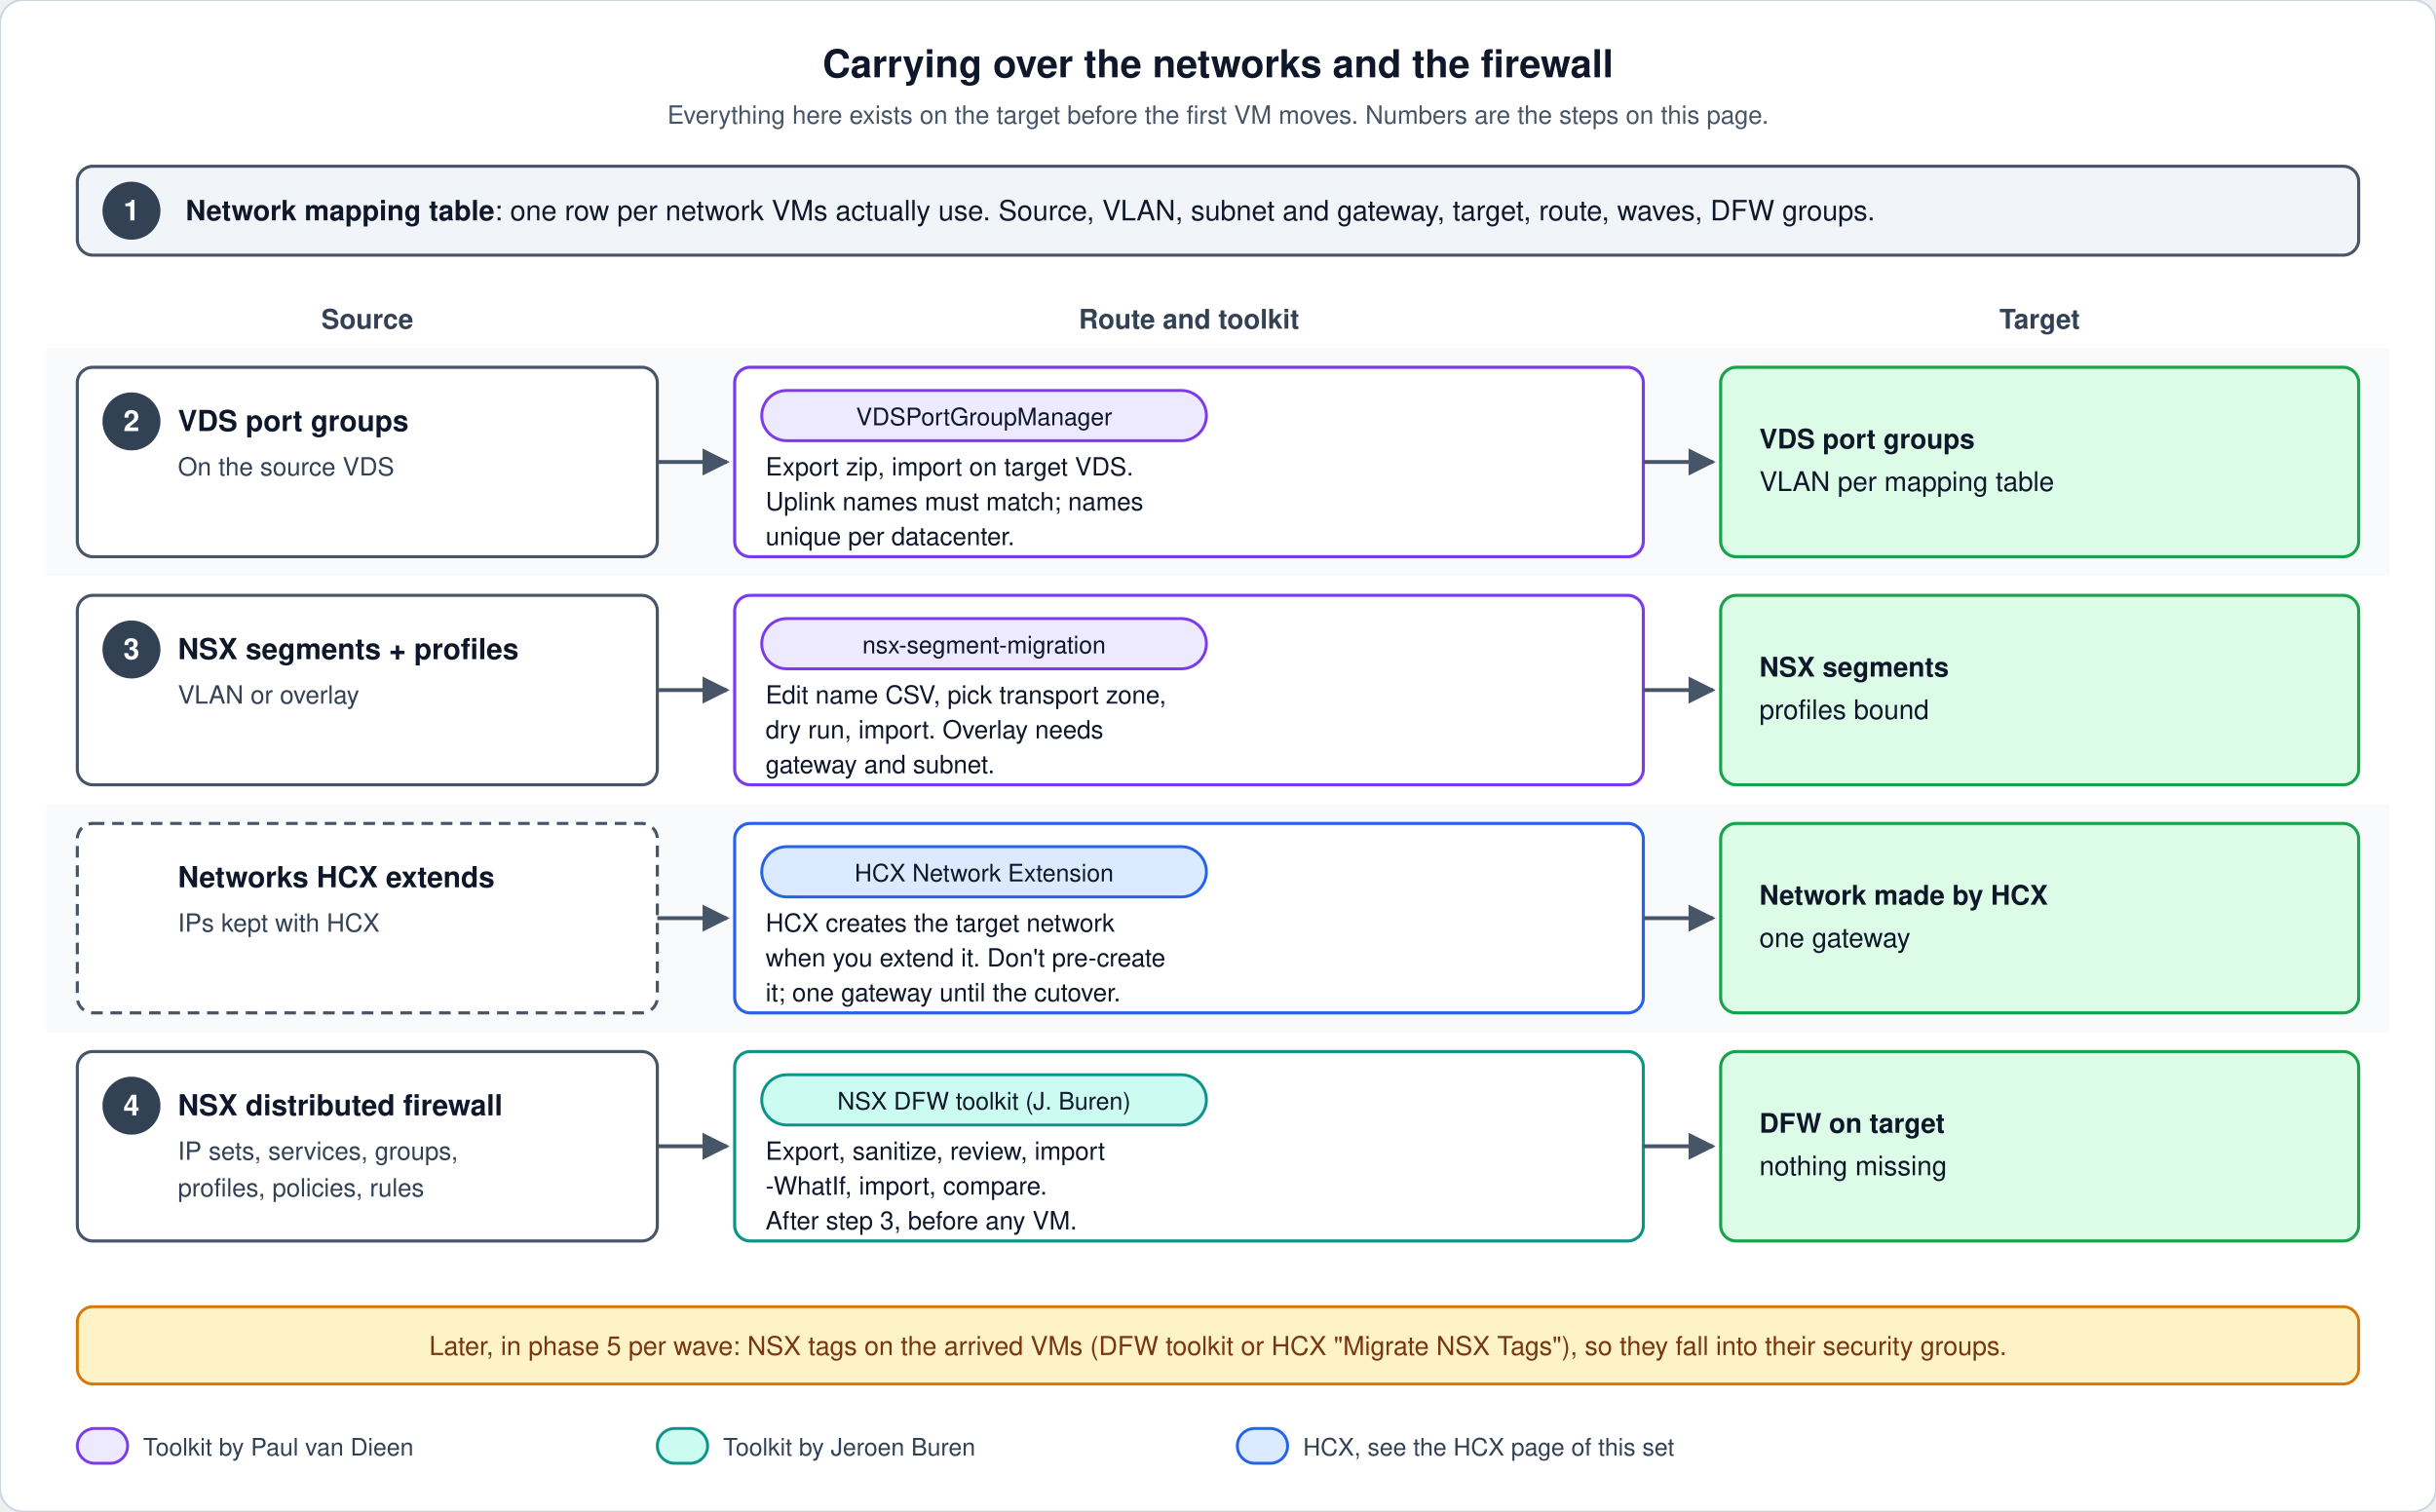
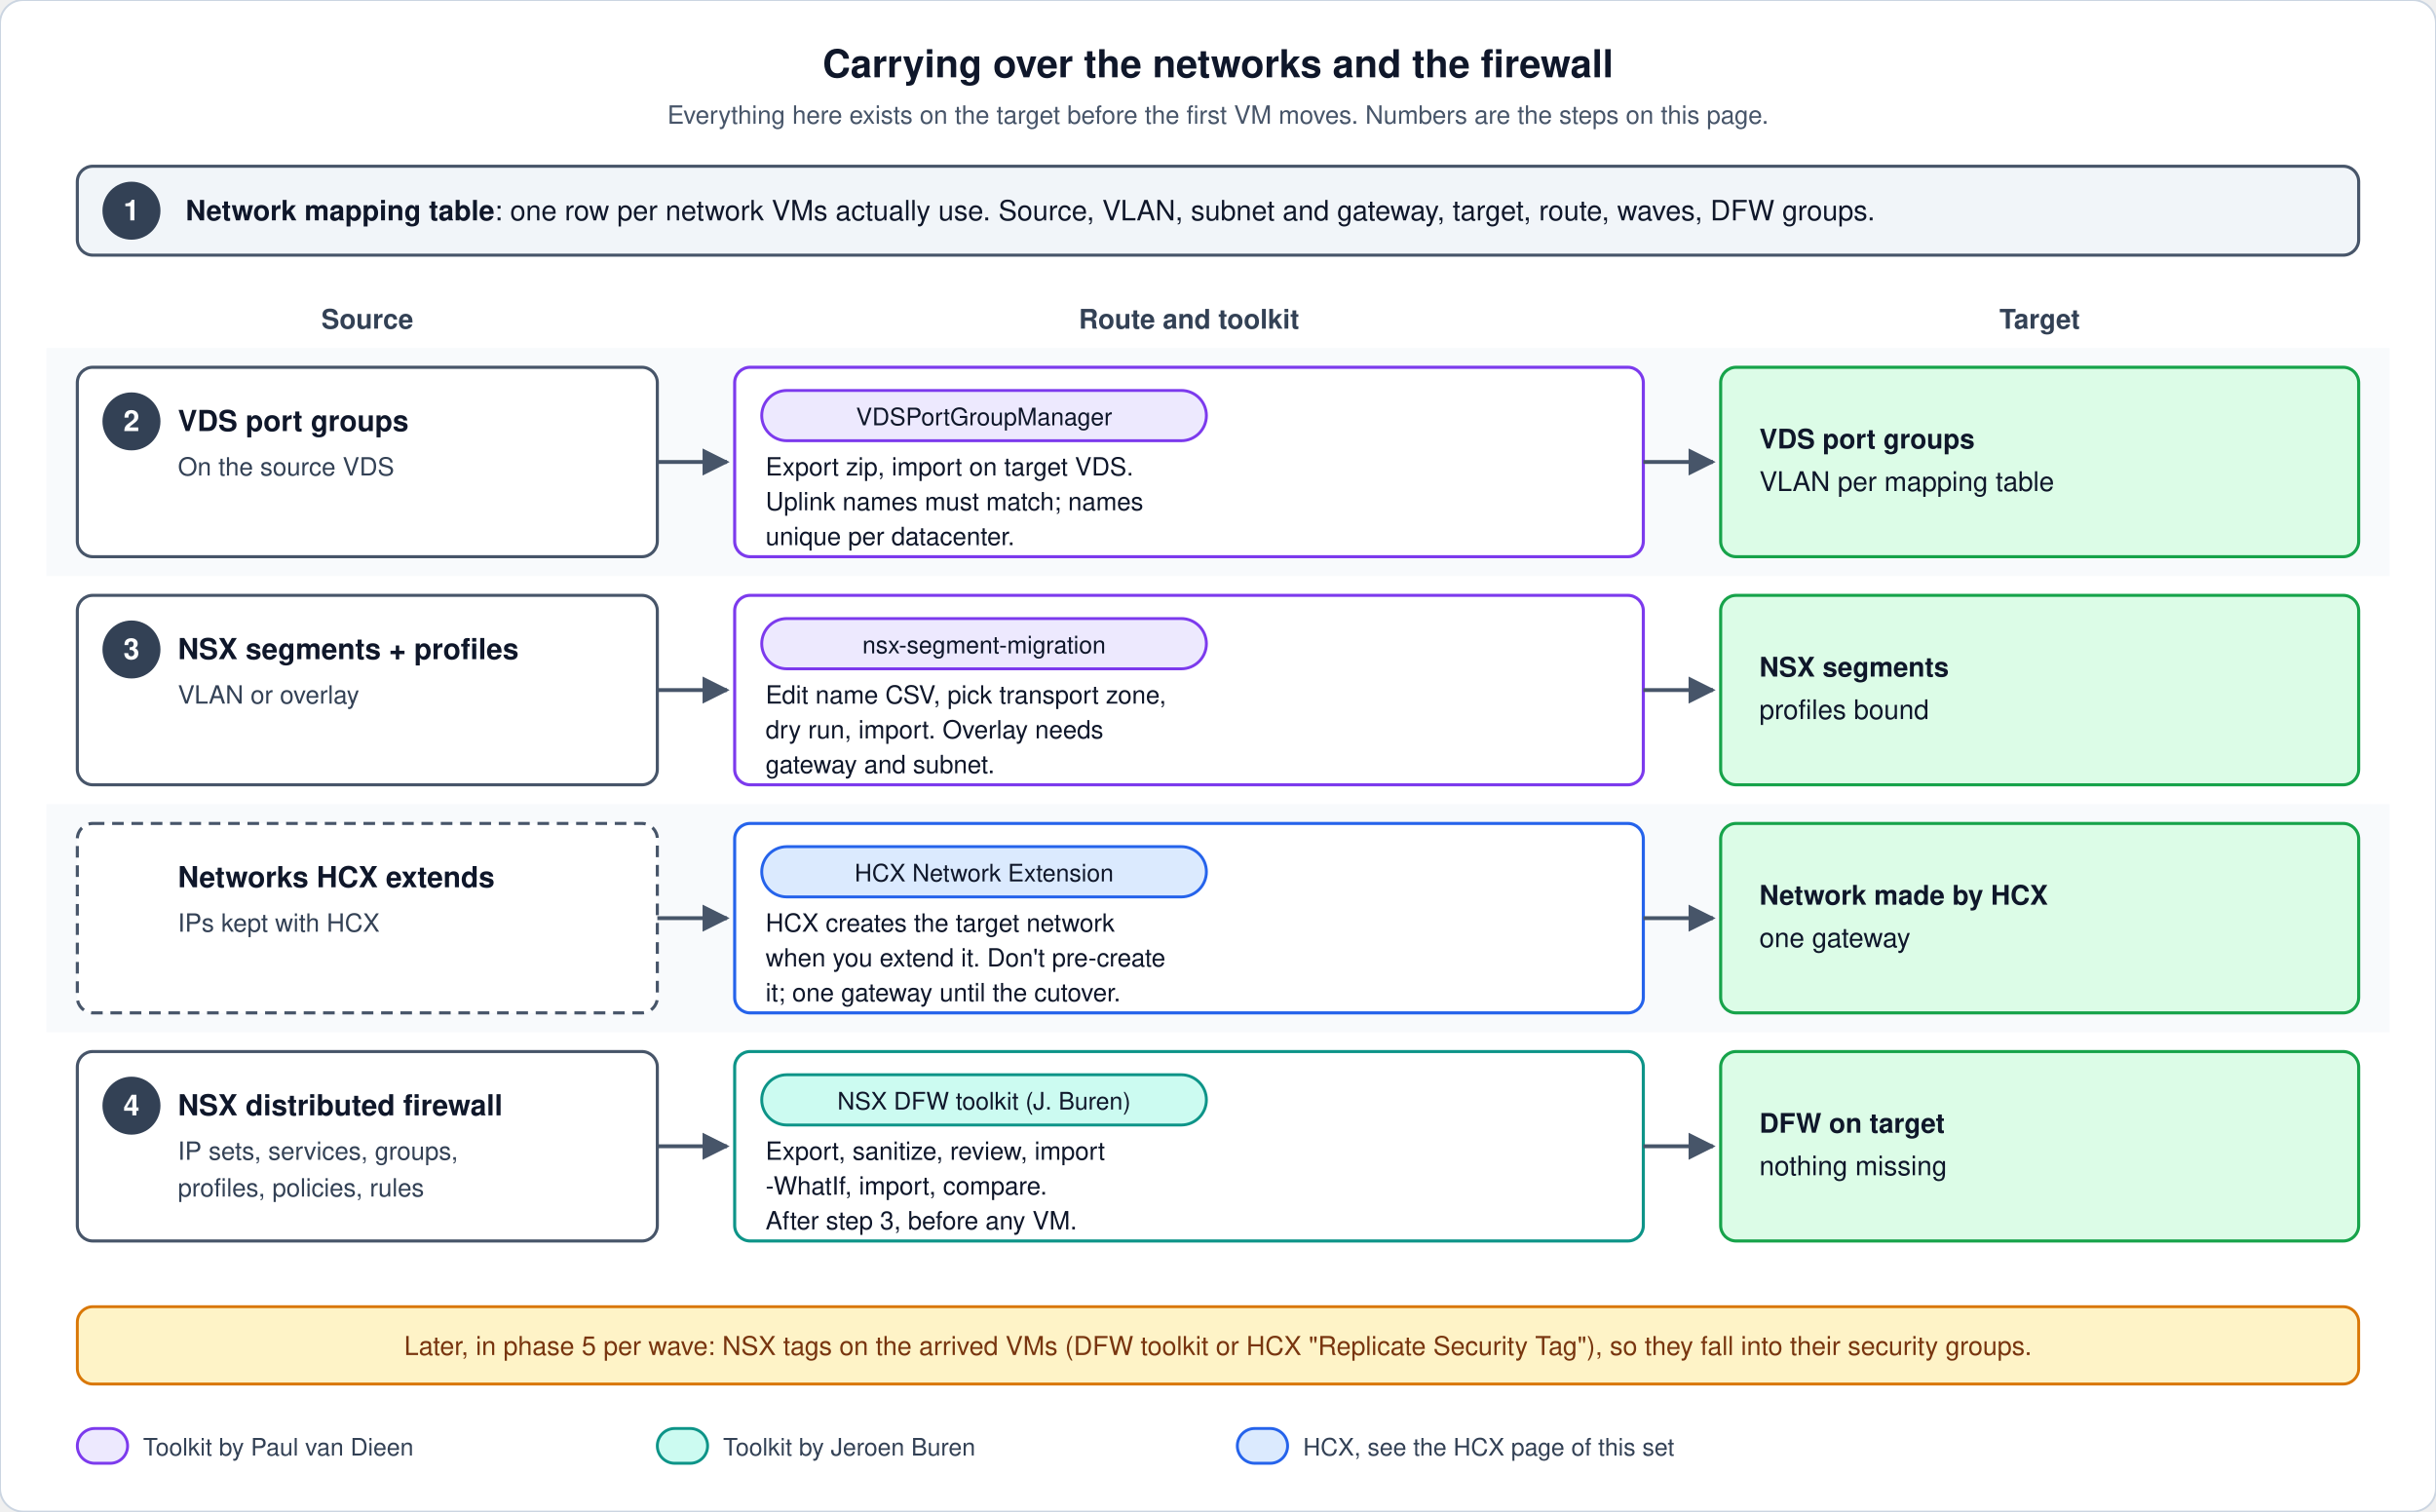
<svg xmlns="http://www.w3.org/2000/svg" viewBox="0 0 1260 782" role="img" aria-labelledby="t d" font-family="Segoe UI, Helvetica, Arial, sans-serif">
  <defs>
    <marker id="m" viewBox="0 0 10 10" refX="9" refY="5" markerWidth="7" markerHeight="7" orient="auto">
      <path d="M0 0L10 5L0 10z" fill="#475569" />
    </marker>
  </defs>
  <rect width="1260" height="782" rx="12" fill="#ffffff" stroke="#cbd5e1" />
  <text x="630.0" y="40" font-size="20" font-weight="700" fill="#0f172a" text-anchor="middle">Carrying over the networks and the firewall</text>
  <text x="630.0" y="64" font-size="13" fill="#475569" text-anchor="middle">Everything here exists on the target before the first VM moves. Numbers are the steps on this page.</text>
  <rect x="40" y="86" width="1180" height="46" rx="8" fill="#f1f5f9" stroke="#475569" stroke-width="1.6" />
  <circle cx="68" cy="109" r="15" fill="#334155" />
  <text x="68" y="114" font-size="15" font-weight="700" fill="#ffffff" text-anchor="middle">1</text>
  <text x="96" y="114" font-size="14.5" fill="#0f172a">
    <tspan font-weight="700">Network mapping table</tspan>: one row per network VMs actually use. Source, VLAN, subnet and gateway, target, route, waves, DFW groups.</text>
  <text x="190.0" y="170" font-size="14" font-weight="700" fill="#334155" text-anchor="middle">Source</text>
  <text x="615.0" y="170" font-size="14" font-weight="700" fill="#334155" text-anchor="middle">Route and toolkit</text>
  <text x="1055.0" y="170" font-size="14" font-weight="700" fill="#334155" text-anchor="middle">Target</text>
  <rect x="24" y="180" width="1212" height="118" fill="#f8fafc" />
  <rect x="40" y="190" width="300" height="98" rx="8" fill="#ffffff" stroke="#475569" stroke-width="1.6" />
  <circle cx="68" cy="218" r="15" fill="#334155" />
  <text x="68" y="223" font-size="15" font-weight="700" fill="#ffffff" text-anchor="middle">2</text>
  <text x="92" y="223" font-size="15" font-weight="700" fill="#0f172a">VDS port groups</text>
  <text x="92" y="246" font-size="13" fill="#334155">On the source VDS</text>
  <path d="M340 239.0 H376" fill="none" stroke="#475569" stroke-width="2" marker-end="url(#m)" />
  <rect x="380" y="190" width="470" height="98" rx="8" fill="#ffffff" stroke="#7c3aed" stroke-width="1.6" />
  <rect x="394" y="202" width="230" height="26" rx="13" fill="#ede9fe" stroke="#7c3aed" stroke-width="1.5" />
  <text x="509" y="220" font-size="12.5" fill="#0f172a" text-anchor="middle">VDSPortGroupManager</text>
  <text x="396" y="246" font-size="13" fill="#0f172a">Export zip, import on target VDS.</text>
  <text x="396" y="264" font-size="13" fill="#0f172a">Uplink names must match; names</text>
  <text x="396" y="282" font-size="13" fill="#0f172a">unique per datacenter.</text>
  <path d="M850 239.0 H886" fill="none" stroke="#475569" stroke-width="2" marker-end="url(#m)" />
  <rect x="890" y="190" width="330" height="98" rx="8" fill="#dcfce7" stroke="#16a34a" stroke-width="1.6" />
  <text x="910" y="232" font-size="14" font-weight="700" fill="#0f172a">VDS port groups</text>
  <text x="910" y="254" font-size="14" fill="#0f172a">VLAN per mapping table</text>
  <rect x="40" y="308" width="300" height="98" rx="8" fill="#ffffff" stroke="#475569" stroke-width="1.6" />
  <circle cx="68" cy="336" r="15" fill="#334155" />
  <text x="68" y="341" font-size="15" font-weight="700" fill="#ffffff" text-anchor="middle">3</text>
  <text x="92" y="341" font-size="15" font-weight="700" fill="#0f172a">NSX segments + profiles</text>
  <text x="92" y="364" font-size="13" fill="#334155">VLAN or overlay</text>
  <path d="M340 357.0 H376" fill="none" stroke="#475569" stroke-width="2" marker-end="url(#m)" />
  <rect x="380" y="308" width="470" height="98" rx="8" fill="#ffffff" stroke="#7c3aed" stroke-width="1.6" />
  <rect x="394" y="320" width="230" height="26" rx="13" fill="#ede9fe" stroke="#7c3aed" stroke-width="1.5" />
  <text x="509" y="338" font-size="12.5" fill="#0f172a" text-anchor="middle">nsx-segment-migration</text>
  <text x="396" y="364" font-size="13" fill="#0f172a">Edit name CSV, pick transport zone,</text>
  <text x="396" y="382" font-size="13" fill="#0f172a">dry run, import. Overlay needs</text>
  <text x="396" y="400" font-size="13" fill="#0f172a">gateway and subnet.</text>
  <path d="M850 357.0 H886" fill="none" stroke="#475569" stroke-width="2" marker-end="url(#m)" />
  <rect x="890" y="308" width="330" height="98" rx="8" fill="#dcfce7" stroke="#16a34a" stroke-width="1.6" />
  <text x="910" y="350" font-size="14" font-weight="700" fill="#0f172a">NSX segments</text>
  <text x="910" y="372" font-size="14" fill="#0f172a">profiles bound</text>
  <rect x="24" y="416" width="1212" height="118" fill="#f8fafc" />
  <rect x="40" y="426" width="300" height="98" rx="8" fill="#ffffff" stroke="#475569" stroke-width="1.6" stroke-dasharray="6 4" />
  <text x="92" y="459" font-size="15" font-weight="700" fill="#0f172a">Networks HCX extends</text>
  <text x="92" y="482" font-size="13" fill="#334155">IPs kept with HCX</text>
  <path d="M340 475.0 H376" fill="none" stroke="#475569" stroke-width="2" marker-end="url(#m)" />
  <rect x="380" y="426" width="470" height="98" rx="8" fill="#ffffff" stroke="#2563eb" stroke-width="1.6" />
  <rect x="394" y="438" width="230" height="26" rx="13" fill="#dbeafe" stroke="#2563eb" stroke-width="1.5" />
  <text x="509" y="456" font-size="12.5" fill="#0f172a" text-anchor="middle">HCX Network Extension</text>
  <text x="396" y="482" font-size="13" fill="#0f172a">HCX creates the target network</text>
  <text x="396" y="500" font-size="13" fill="#0f172a">when you extend it. Don't pre-create</text>
  <text x="396" y="518" font-size="13" fill="#0f172a">it; one gateway until the cutover.</text>
  <path d="M850 475.0 H886" fill="none" stroke="#475569" stroke-width="2" marker-end="url(#m)" />
  <rect x="890" y="426" width="330" height="98" rx="8" fill="#dcfce7" stroke="#16a34a" stroke-width="1.6" />
  <text x="910" y="468" font-size="14" font-weight="700" fill="#0f172a">Network made by HCX</text>
  <text x="910" y="490" font-size="14" fill="#0f172a">one gateway</text>
  <rect x="40" y="544" width="300" height="98" rx="8" fill="#ffffff" stroke="#475569" stroke-width="1.6" />
  <circle cx="68" cy="572" r="15" fill="#334155" />
  <text x="68" y="577" font-size="15" font-weight="700" fill="#ffffff" text-anchor="middle">4</text>
  <text x="92" y="577" font-size="15" font-weight="700" fill="#0f172a">NSX distributed firewall</text>
  <text x="92" y="600" font-size="13" fill="#334155">IP sets, services, groups,</text>
  <text x="92" y="619" font-size="13" fill="#334155">profiles, policies, rules</text>
  <path d="M340 593.0 H376" fill="none" stroke="#475569" stroke-width="2" marker-end="url(#m)" />
  <rect x="380" y="544" width="470" height="98" rx="8" fill="#ffffff" stroke="#0d9488" stroke-width="1.6" />
  <rect x="394" y="556" width="230" height="26" rx="13" fill="#ccfbf1" stroke="#0d9488" stroke-width="1.5" />
  <text x="509" y="574" font-size="12.5" fill="#0f172a" text-anchor="middle">NSX DFW toolkit (J. Buren)</text>
  <text x="396" y="600" font-size="13" fill="#0f172a">Export, sanitize, review, import</text>
  <text x="396" y="618" font-size="13" fill="#0f172a">-WhatIf, import, compare.</text>
  <text x="396" y="636" font-size="13" fill="#0f172a">After step 3, before any VM.</text>
  <path d="M850 593.0 H886" fill="none" stroke="#475569" stroke-width="2" marker-end="url(#m)" />
  <rect x="890" y="544" width="330" height="98" rx="8" fill="#dcfce7" stroke="#16a34a" stroke-width="1.6" />
  <text x="910" y="586" font-size="14" font-weight="700" fill="#0f172a">DFW on target</text>
  <text x="910" y="608" font-size="14" fill="#0f172a">nothing missing</text>
  <rect x="40" y="676" width="1180" height="40" rx="8" fill="#fef3c7" stroke="#d97706" stroke-width="1.5" />
-   <text x="630.0" y="701" font-size="13.5" fill="#78350f" text-anchor="middle">Later, in phase 5 per wave: NSX tags on the arrived VMs (DFW toolkit or HCX "Migrate NSX Tags"), so they fall into their security groups.</text>
+   <text x="630.0" y="701" font-size="13.5" fill="#78350f" text-anchor="middle">Later, in phase 5 per wave: NSX tags on the arrived VMs (DFW toolkit or HCX "Replicate Security Tag"), so they fall into their security groups.</text>
  <rect x="40" y="739" width="26" height="18" rx="9" fill="#ede9fe" stroke="#7c3aed" stroke-width="1.5" />
  <text x="74" y="753" font-size="12.5" fill="#334155">Toolkit by Paul van Dieen</text>
  <rect x="340" y="739" width="26" height="18" rx="9" fill="#ccfbf1" stroke="#0d9488" stroke-width="1.5" />
  <text x="374" y="753" font-size="12.5" fill="#334155">Toolkit by Jeroen Buren</text>
  <rect x="640" y="739" width="26" height="18" rx="9" fill="#dbeafe" stroke="#2563eb" stroke-width="1.5" />
  <text x="674" y="753" font-size="12.5" fill="#334155">HCX, see the HCX page of this set</text>
</svg>
